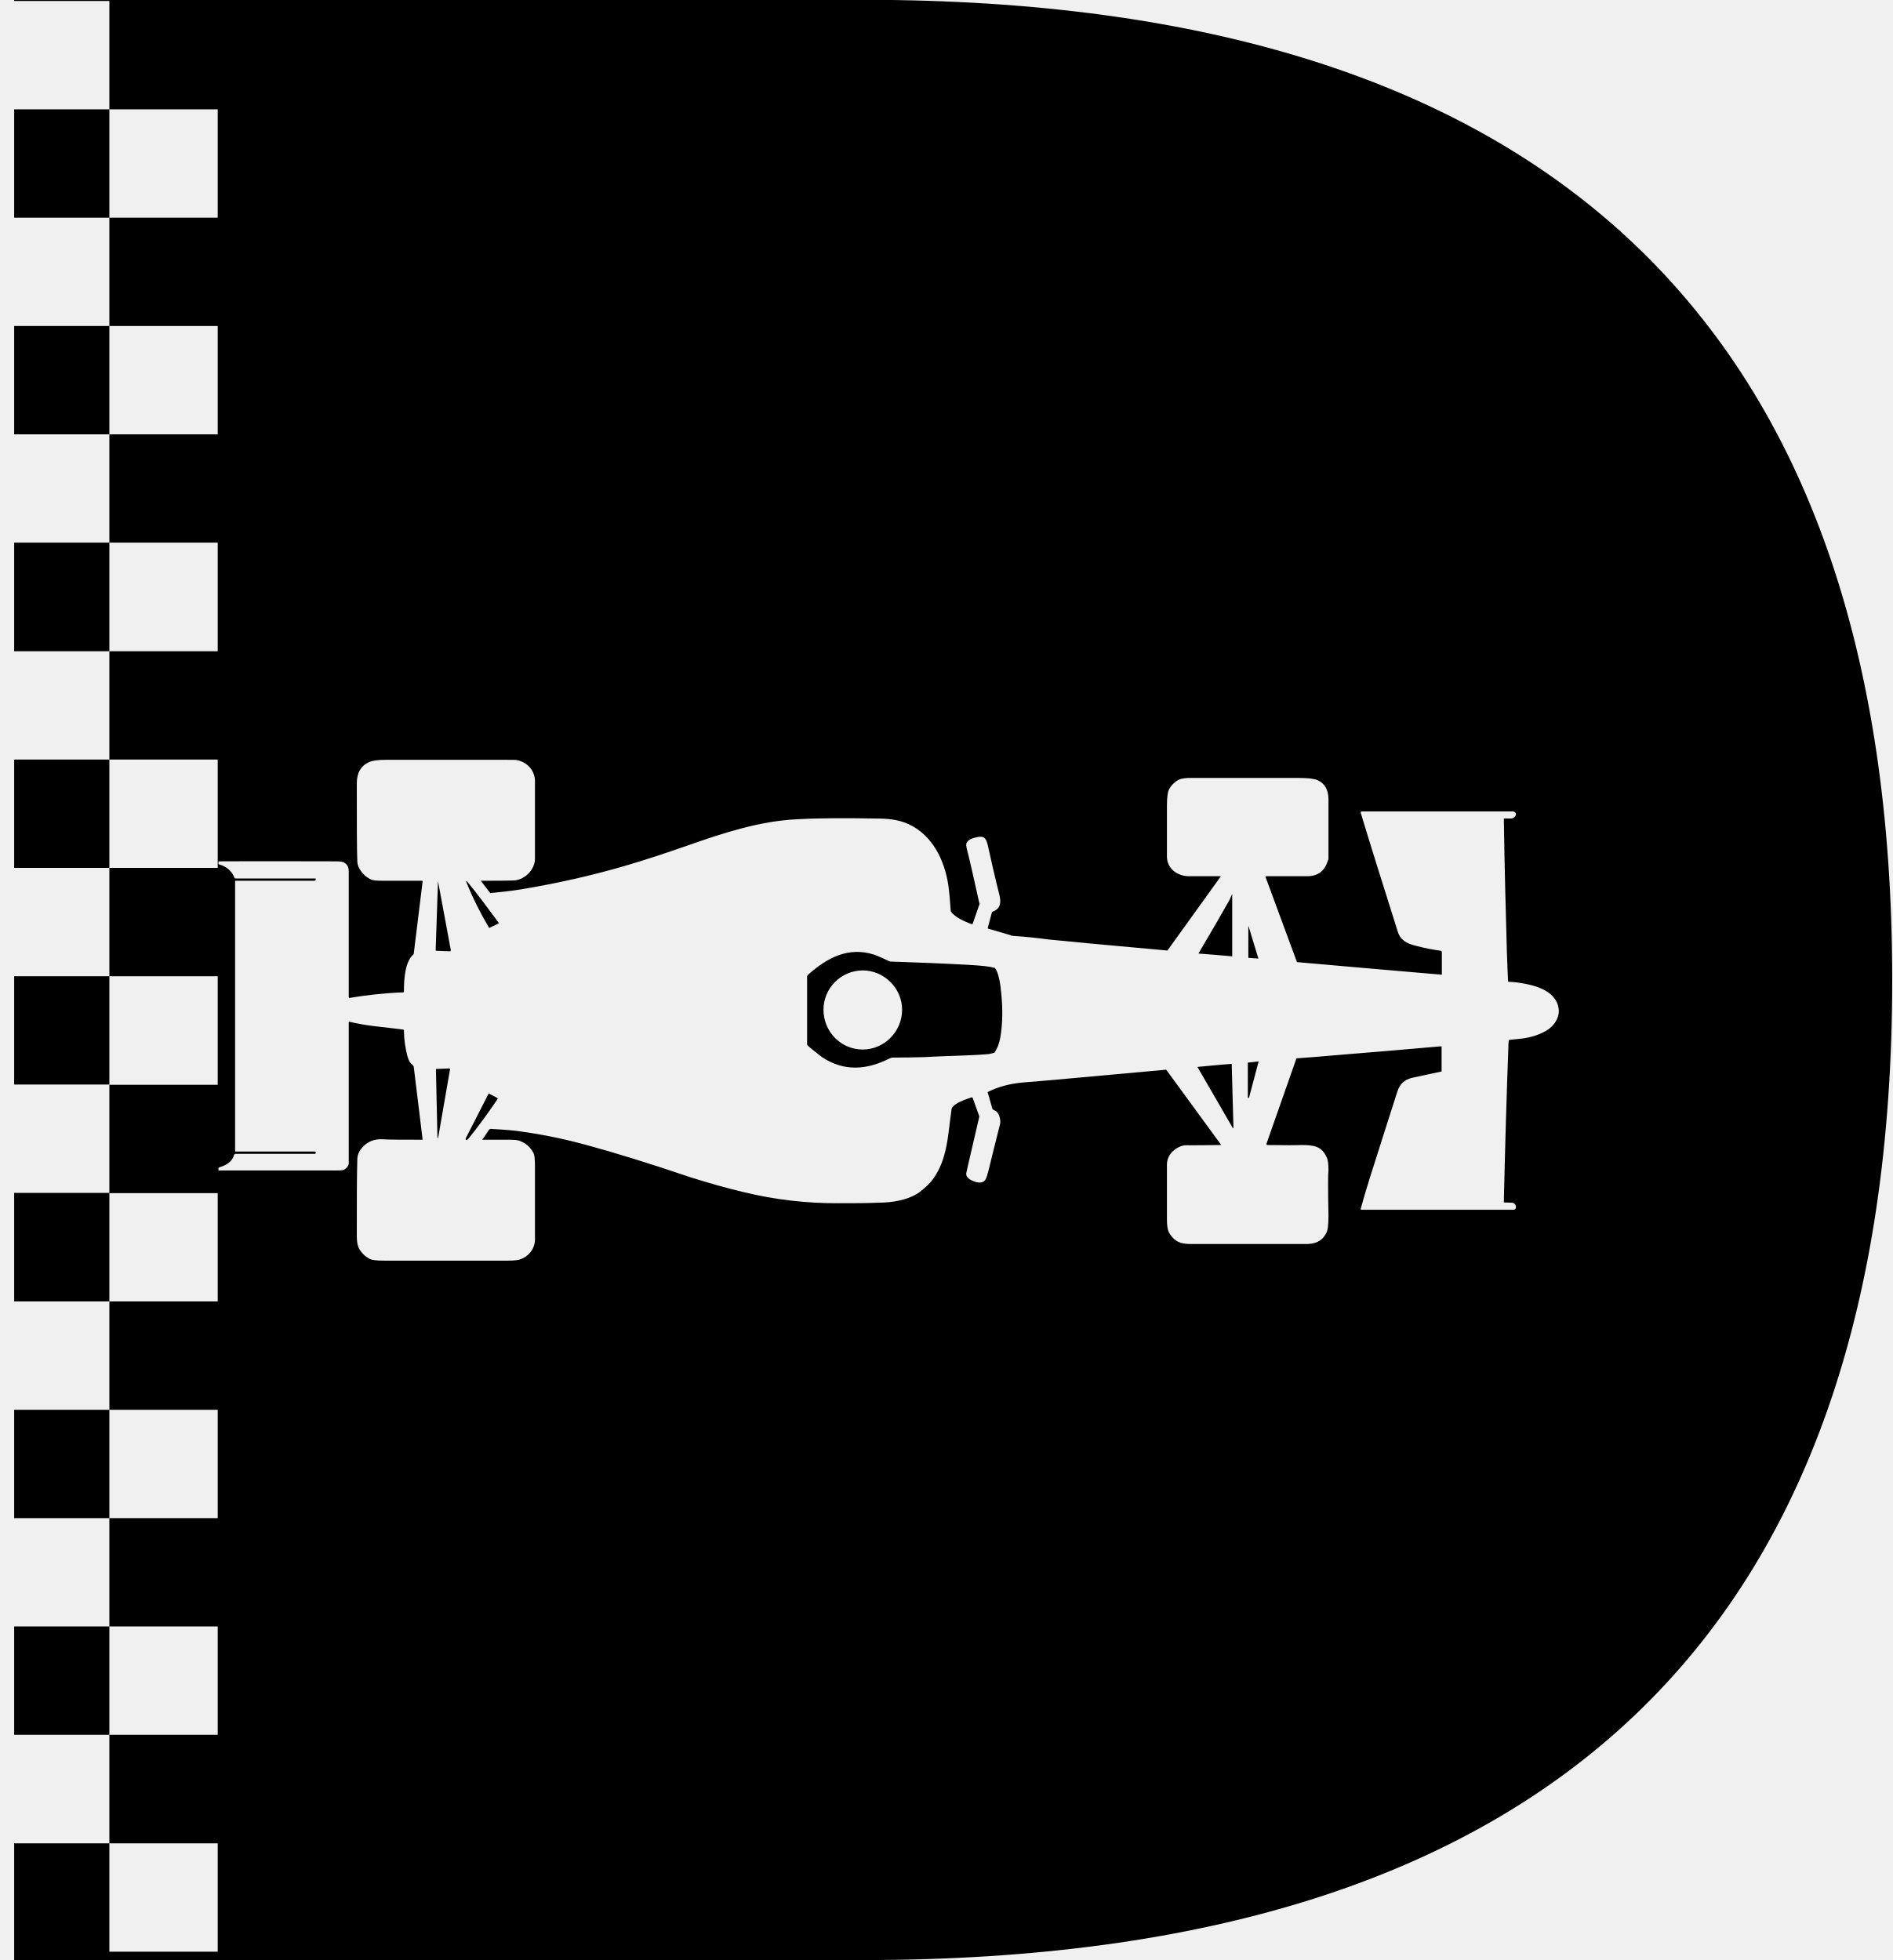
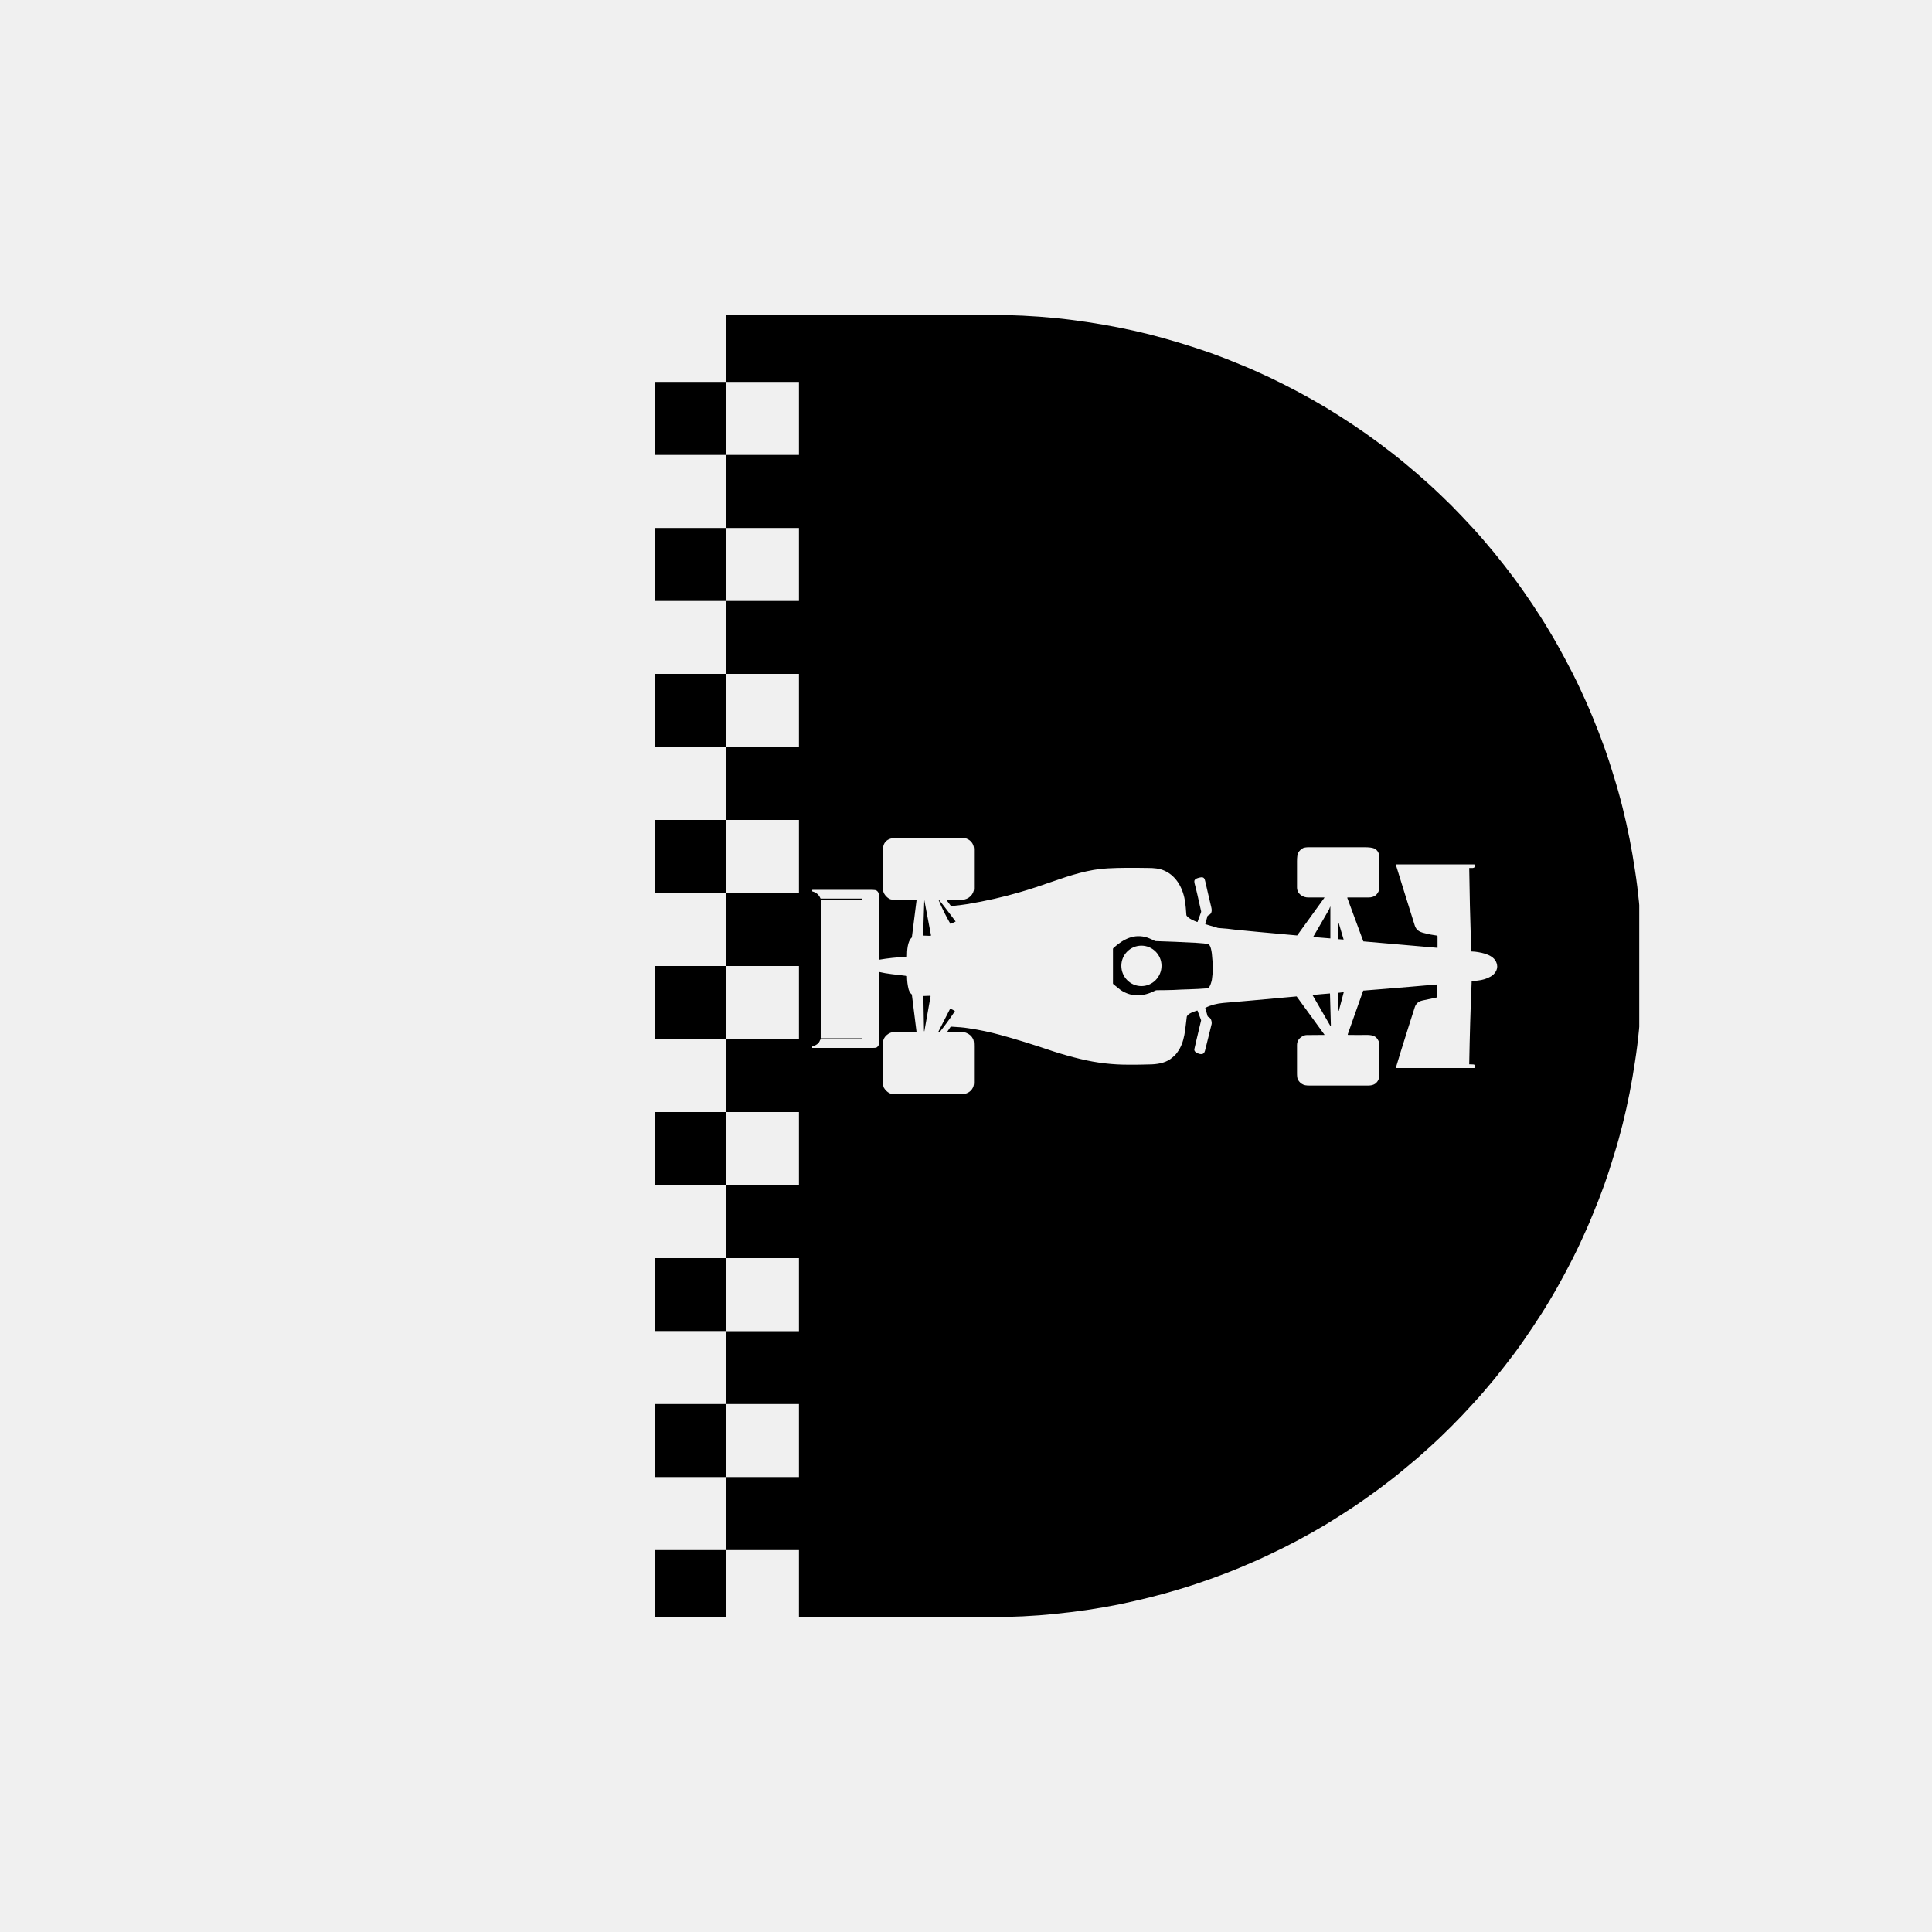
- <svg xmlns="http://www.w3.org/2000/svg" viewBox="478 349 751 778" width="751" height="778">
+ <svg xmlns="http://www.w3.org/2000/svg" viewBox="0 0 1500 1500">
  <defs>
-     <clipPath id="bb8160bede">
-       <rect x="0" width="882" y="0" height="1233" />
+     <clipPath id="bda83385c0">
+       <path d="M 508.4 244 L 1272.7 244 L 1272.7 1256 L 508.4 1256 Z M 508.4 244" />
    </clipPath>
-     <clipPath id="eb8925320b">
-       <path d="M 726.9 530.1 L 995.4 530.1 L 995.4 980.1 L 726.9 980.1 Z M 726.9 530.1" />
+     <clipPath id="ecc3c7d767">
+       <path d="M 630.6 650.4 L 1163 650.4 L 1163 849.9 L 630.6 849.9 Z M 630.6 650.4" />
    </clipPath>
-     <clipPath id="c1cb128b96">
-       <path d="M 0.9 0.1 L 269.4 0.1 L 269.4 450.1 L 0.9 450.1 Z M 0.9 0.1" />
+     <clipPath id="796b9c5286">
+       <path d="M 507.1 239 L 620.3 239 L 620.3 1261 L 507.1 1261 Z M 507.1 239" />
    </clipPath>
-     <clipPath id="554c2bb5c2">
-       <rect x="0" width="270" y="0" height="451" />
-     </clipPath>
-     <clipPath id="51ea2a9565">
-       <path d="M 478.2 349 L 564.4 349 L 564.4 1124 L 478.2 1124 Z M 478.2 349" />
-     </clipPath>
-     <clipPath id="b3fcef3e1a">
-       <path d="M 564.7 650.4 L 1097 650.4 L 1097 849.9 L 564.7 849.9 Z M 564.7 650.4" />
-     </clipPath>
-     <mask id="duel-cut" maskUnits="userSpaceOnUse" x="478" y="349" width="751" height="778">
-       <g transform="matrix(1, 0, 0, 1, 399, 133)">
-         <g clip-path="url(#bb8160bede)">
-           <g fill="#fff">
-             <g transform="translate(0.922059, 994.0243)">
-               <g>
-                 <path d="M 420.7 -778.1 C 692.9 -778.1 829 -648.4 829 -389.1 C 829 -129.7 692.9 0 420.7 0 L 83.7 0 L 83.7 -778.1 Z M 333.6 -186.6 L 416.2 -186.6 C 521 -186.6 573.4 -242.8 573.4 -355.1 L 573.4 -423 C 573.4 -535.3 521 -591.5 416.2 -591.5 L 333.6 -591.5 Z M 333.6 -186.6" />
-               </g>
-             </g>
-           </g>
-         </g>
+     <mask id="duel-cut" maskUnits="userSpaceOnUse" x="0" y="0" width="1500" height="1500">
+       <g clip-path="url(#bda83385c0)">
+         <path fill="#fff" d="M 769.5 244.5 L 508 244.5 L 508 1255.5 L 769.5 1255.5 C 777.8 1255.5 786.1 1255.3 794.3 1254.9 C 802.6 1254.5 810.9 1253.9 819.1 1253 C 827.3 1252.2 835.5 1251.2 843.7 1250 C 851.9 1248.8 860 1247.4 868.1 1245.8 C 876.2 1244.1 884.3 1242.3 892.3 1240.3 C 900.4 1238.3 908.3 1236.1 916.2 1233.7 C 924.2 1231.3 932 1228.7 939.8 1225.9 C 947.6 1223.1 955.3 1220.2 962.9 1217 C 970.6 1213.8 978.1 1210.5 985.6 1206.9 C 993.1 1203.4 1000.5 1199.7 1007.8 1195.8 C 1015.1 1191.9 1022.3 1187.8 1029.4 1183.6 C 1036.4 1179.3 1043.4 1174.9 1050.3 1170.3 C 1057.2 1165.7 1063.9 1160.9 1070.6 1156 C 1077.2 1151.1 1083.8 1146 1090.1 1140.7 C 1096.5 1135.5 1102.8 1130.1 1108.9 1124.5 C 1115.1 1119 1121 1113.3 1126.9 1107.4 C 1132.7 1101.6 1138.4 1095.6 1144 1089.4 C 1149.6 1083.3 1154.9 1077.1 1160.2 1070.7 C 1165.4 1064.3 1170.5 1057.7 1175.5 1051.1 C 1180.4 1044.5 1185.1 1037.7 1189.7 1030.8 C 1194.3 1023.9 1198.8 1017 1203 1009.9 C 1207.3 1002.8 1211.3 995.6 1215.2 988.3 C 1219.1 981 1222.9 973.6 1226.4 966.1 C 1229.9 958.6 1233.3 951.1 1236.4 943.4 C 1239.6 935.8 1242.6 928.1 1245.4 920.3 C 1248.2 912.5 1250.7 904.6 1253.1 896.7 C 1255.6 888.8 1257.8 880.8 1259.8 872.8 C 1261.8 864.8 1263.6 856.7 1265.2 848.6 C 1266.8 840.5 1268.2 832.3 1269.4 824.2 C 1270.7 816 1271.7 807.8 1272.5 799.5 C 1273.3 791.3 1273.9 783.1 1274.3 774.8 C 1274.7 766.5 1274.9 758.3 1274.9 750 C 1274.9 741.7 1274.7 733.4 1274.3 725.2 C 1273.9 716.9 1273.3 708.7 1272.5 700.4 C 1271.7 692.2 1270.7 684 1269.4 675.8 C 1268.2 667.6 1266.8 659.5 1265.2 651.4 C 1263.6 643.3 1261.8 635.2 1259.8 627.2 C 1257.8 619.1 1255.6 611.2 1253.1 603.2 C 1250.7 595.3 1248.2 587.5 1245.4 579.7 C 1242.6 571.9 1239.6 564.2 1236.4 556.5 C 1233.3 548.9 1229.9 541.3 1226.4 533.9 C 1222.9 526.4 1219.1 519 1215.2 511.7 C 1211.3 504.4 1207.3 497.2 1203 490.1 C 1198.8 483 1194.3 476 1189.7 469.1 C 1185.1 462.3 1180.4 455.5 1175.5 448.9 C 1170.5 442.2 1165.4 435.7 1160.2 429.3 C 1154.9 422.9 1149.6 416.6 1144 410.5 C 1138.4 404.4 1132.7 398.4 1126.9 392.5 C 1121 386.7 1115.1 381 1108.9 375.4 C 1102.8 369.9 1096.5 364.5 1090.1 359.2 C 1083.8 354 1077.2 348.9 1070.6 344 C 1063.9 339 1057.2 334.3 1050.3 329.7 C 1043.4 325.1 1036.4 320.7 1029.4 316.4 C 1022.3 312.2 1015.1 308.1 1007.8 304.2 C 1000.5 300.3 993.1 296.6 985.6 293 C 978.1 289.5 970.6 286.1 962.9 283 C 955.3 279.8 947.6 276.8 939.8 274 C 932 271.3 924.2 268.7 916.2 266.3 C 908.3 263.9 900.4 261.7 892.3 259.6 C 884.3 257.6 876.2 255.8 868.1 254.2 C 860 252.6 851.9 251.2 843.7 250 C 835.5 248.8 827.3 247.7 819.1 246.9 C 810.9 246.1 802.6 245.5 794.3 245.1 C 786.1 244.7 777.8 244.5 769.5 244.5 Z M 769.5 244.5" fill-rule="nonzero" />
      </g>
-       <g clip-path="url(#eb8925320b)">
-         <g transform="matrix(1, 0, 0, 1, 726, 530)">
-           <g clip-path="url(#554c2bb5c2)">
-             <g clip-path="url(#c1cb128b96)">
-               <path fill="#fff" d="M 0.9 0.1 L 269.4 0.1 L 269.4 450.2 L 0.9 450.2 Z M 0.9 0.1" fill-rule="nonzero" />
-             </g>
-           </g>
-         </g>
+       <g clip-path="url(#ecc3c7d767)">
+         <path fill="#000" d="M 734.7 698.6 L 738.2 703.3 C 738.4 703.5 738.5 703.5 738.5 703.5 C 743.2 703 747.2 702.6 750.7 702 C 765.2 699.6 778.9 696.5 791.8 692.7 C 799.8 690.4 808.2 687.6 817 684.5 C 831 679.6 845.4 674.9 860 674.2 C 869.1 673.7 879.4 673.7 891.1 673.9 C 895.9 673.9 900.1 674.2 904.3 676.1 C 913.9 680.5 918.8 690.5 920.2 700.7 C 920.5 702.9 920.8 706.1 921.1 710.5 C 921.1 710.7 921.3 710.8 921.4 711.1 C 923.2 713.3 926.7 714.8 929.4 715.8 C 929.4 715.8 929.5 715.8 929.5 715.8 C 929.7 715.8 929.8 715.8 929.8 715.7 L 932.5 708.2 C 932.6 707.9 932.6 707.6 932.5 707.3 C 930.4 697.9 928.8 690.6 927.4 685.6 C 927.3 684.8 927.2 684 927.4 683.6 C 928 682.1 930.4 681.5 932.2 681.2 C 934.7 680.8 935.3 682.1 935.8 684.5 C 937.2 690.4 938.6 697 940.4 704.2 C 941.1 707.1 941 709.6 937.9 710.8 C 937.6 711 937.5 711.1 937.5 711.3 L 935.8 717.3 C 935.8 717.4 935.8 717.6 936 717.6 L 944.8 720.2 C 945.1 720.4 945.4 720.4 945.9 720.5 C 950.7 720.8 955.4 721.3 959.8 721.9 C 966.6 722.6 982.4 724.1 1007.1 726.3 L 1028.2 697.1 C 1028.3 697.1 1028.3 697 1028.3 697 C 1028.3 697 1028.2 696.8 1028.2 696.8 C 1021 696.8 1017 696.8 1016.1 696.8 C 1011.4 697 1007 693.9 1007 689 C 1007 681.8 1007 675 1007 668.7 C 1007 665.5 1007.3 663.3 1007.9 662.2 C 1008.7 660.6 1010.1 659.3 1011.8 658.4 C 1012.9 658 1014.6 657.7 1017.4 657.8 C 1025.1 657.8 1039.1 657.8 1059.4 657.8 C 1062.9 657.8 1065.4 658.1 1066.8 658.7 C 1069.6 659.9 1071 662.5 1071 666.3 C 1071 679.3 1071 687.1 1071 689.6 C 1071 689.9 1071 690.2 1070.9 690.5 C 1069.6 694.8 1066.9 696.8 1062.5 696.8 C 1058.2 696.8 1052.8 696.8 1046.4 696.8 C 1046.1 696.8 1046 697 1046 697.1 C 1046 697.3 1046.1 697.3 1046.1 697.3 L 1058.5 730.9 C 1076.8 732.5 1096.1 734.2 1116.1 735.9 L 1116.1 726.9 C 1116.1 726.7 1115.9 726.6 1115.7 726.4 C 1112.7 726 1109.3 725.4 1105.6 724.4 C 1101.8 723.5 1099.5 722 1098.4 718.5 C 1091.9 697.9 1087.1 682.3 1083.8 671.6 C 1083.8 671.5 1083.8 671.5 1083.8 671.5 C 1083.8 671.2 1084 671.1 1084.3 671.1 C 1101.5 671.1 1121.5 671.1 1144.4 671.1 C 1145 671.2 1145.4 671.6 1145.4 672.2 C 1145.4 672.2 1145.4 672.4 1145.4 672.4 C 1145.1 673.3 1144.5 673.7 1143.6 673.9 L 1140.8 673.9 C 1140.7 673.9 1140.7 673.9 1140.7 674 C 1141 694.8 1141.4 712.3 1141.9 726.7 C 1142 731.7 1142.2 735.7 1142.3 738.7 C 1143.2 738.7 1144.2 738.8 1145.3 738.9 C 1151.4 739.7 1161 741.5 1162.3 749.1 C 1163.1 752.8 1160.4 756.5 1157.3 758.2 C 1154.4 759.9 1151 760.9 1147.3 761.3 C 1145.7 761.5 1144.1 761.6 1142.6 761.8 C 1142.5 763 1142.5 764 1142.5 764.6 C 1141.7 783.3 1141.1 803.7 1140.7 826 C 1140.7 826.1 1140.7 826.3 1140.8 826.3 L 1143.8 826.4 C 1144.7 826.4 1145.3 827 1145.4 827.8 L 1145.4 827.9 C 1145.4 828 1145.4 828 1145.4 828 C 1145.5 828.6 1145.1 829.2 1144.5 829.2 C 1144.4 829.2 1144.4 829.2 1144.4 829.2 L 1084.3 829.2 C 1084.3 829.2 1084.1 829.2 1084.1 829.2 C 1084 829.2 1083.8 829.1 1083.8 828.9 C 1083.8 828.8 1083.8 828.8 1083.8 828.8 C 1084.9 825.1 1086.1 821.1 1087.4 816.9 C 1092.2 801.4 1095.9 789.9 1098.4 782.1 C 1099.3 779.3 1101.2 777.5 1104.3 776.8 C 1108.3 775.9 1112 775.2 1115.5 774.4 C 1115.8 774.4 1115.9 774.3 1115.9 774.1 L 1115.9 764.3 C 1102.7 765.5 1089 766.6 1074.6 767.8 C 1069.1 768.3 1063.8 768.7 1058.4 769.1 L 1046.4 803 C 1046.4 803 1046.4 803 1046.4 803.2 C 1046.4 803.3 1046.6 803.5 1046.7 803.5 C 1053.9 803.6 1058.4 803.6 1060.3 803.5 C 1065.3 803.5 1068.4 804 1070.3 808.2 C 1070.9 809.2 1071 811 1071 813.5 C 1070.9 814.9 1070.9 821.1 1071 831.7 C 1071 835.3 1070.7 837.5 1070.1 838.5 C 1068.4 841.9 1065.6 842.9 1061.5 842.8 C 1060.7 842.8 1045.9 842.8 1016.7 842.8 C 1014.2 842.8 1012.6 842.5 1011.7 842 C 1010.1 841.3 1008.7 840 1007.7 838.2 C 1007.1 837 1007 835.3 1007 832.9 C 1007 832.5 1007 825.2 1007 811.3 C 1007 808 1009 805.5 1012 804.2 C 1012.9 803.7 1014.3 803.5 1016.2 803.6 C 1017.6 803.6 1021.6 803.6 1028.2 803.5 C 1028.3 803.5 1028.3 803.5 1028.3 803.3 L 1006.7 773.6 C 977.8 776.2 958.8 778 949.5 778.7 C 944.5 779.2 940.1 780.3 936 782.4 C 935.8 782.4 935.7 782.5 935.8 782.7 L 937.6 789 C 937.6 789.2 937.8 789.2 937.8 789.2 C 937.9 789.5 938.2 789.6 938.6 789.8 C 940.4 790.5 941 793.7 940.7 795.1 C 938.9 802.1 937.5 808.3 936.1 813.6 C 935.3 816.9 935 819.1 931.1 818.2 C 929.5 817.7 926.9 816.6 927.3 814.5 C 927.7 812.4 929.5 805.1 932.5 792.4 C 932.5 792.3 932.5 792.1 932.5 792 L 929.8 784.8 C 929.8 784.6 929.5 784.6 929.4 784.6 C 926.7 785.5 922.7 786.8 921.6 788.9 C 921.6 789 921.4 789.2 921.4 789.5 C 920.1 798.7 920.1 809 914 817.1 C 912.9 818.8 911 820.5 908.6 822.3 C 904.2 825.4 898 826.4 892.1 826.4 C 887.5 826.6 882.4 826.6 876.8 826.6 C 864 826.7 851.3 825.2 838.9 822.2 C 831.7 820.5 824.8 818.5 817.9 816.3 C 801.4 810.7 787.7 806.5 776.6 803.5 C 769 801.4 760.7 799.6 751.8 798.3 C 747.5 797.6 743.5 797.4 738.7 797.1 C 738.4 797.1 738.1 797.3 737.9 797.4 L 735.4 801.1 C 735.3 801.1 735.3 801.1 735.3 801.2 C 735.3 801.4 735.4 801.4 735.6 801.4 C 739.4 801.4 742.8 801.4 745.6 801.4 C 747.9 801.4 749.6 801.5 750.4 802 C 752.6 802.9 754.3 804.3 755.4 806.5 C 756 807.4 756.2 809.5 756.2 812.4 C 756.2 822.7 756.2 832.2 756.2 840.4 C 756.3 844.4 753.8 847.8 750 849 C 749.1 849.2 747.6 849.4 745.4 849.4 C 714.1 849.4 697.7 849.4 696.4 849.4 C 693.6 849.4 691.5 849.2 690.5 848.7 C 688.6 847.6 687.3 846.3 686.2 844.4 C 685.8 843.5 685.5 841.9 685.5 839.5 C 685.5 825.8 685.5 815.7 685.6 809.2 C 685.6 807.3 686.5 805.5 688.1 803.9 C 690.1 802.1 692.3 801.2 695.1 801.2 C 698.5 801.4 703.9 801.4 711.4 801.4 C 711.4 801.4 711.6 801.4 711.6 801.2 L 708 772.5 C 708 772.4 708 772.2 707.9 772.1 C 707.7 771.9 707.4 771.5 707 771.2 C 706.4 770.6 706 769.6 705.5 768.3 C 704.6 764.9 704.2 761.3 704.2 757.9 C 704.2 757.8 704 757.7 703.9 757.7 C 702.9 757.5 698.9 757.1 692.3 756.3 C 688.9 755.9 685.6 755.3 682.5 754.6 C 682.4 754.6 682.4 754.6 682.4 754.6 C 682.4 754.6 682.3 754.7 682.3 754.7 C 682.3 754.7 682.3 754.7 682.3 754.9 L 682.3 811 C 682.3 811 682.3 811 682.3 811.1 C 682 812 681.4 812.7 680.5 813.3 C 680 813.5 679.2 813.6 677.7 813.6 C 655.7 813.6 640 813.6 630.6 813.6 C 630.4 813.6 630.3 813.6 630.3 813.5 C 630.3 813.2 630.3 812.9 630.4 812.7 C 630.6 812.6 630.7 812.4 631 812.3 C 633.5 811.6 636 810.1 636.7 807.4 C 636.9 807.1 637.2 807 637.5 807 L 668.9 807 C 669 807 669.1 806.8 669.1 806.7 L 669.1 806.4 C 669.1 806.2 669 806.1 668.9 806.1 L 637.5 806.1 C 637.3 806.1 637.2 806 637.2 806 L 637.2 698.7 C 637.2 698.6 637.3 698.6 637.5 698.6 L 668.6 698.6 C 668.9 698.6 669.1 698.3 669.1 698.2 L 669.1 697.9 C 669.1 697.7 669.1 697.7 669 697.7 L 637.3 697.7 C 637.2 697.7 636.9 697.6 636.9 697.3 C 635.7 694.6 633.7 692.9 630.7 692.1 C 630.4 692.1 630.3 691.8 630.3 691.5 C 630.3 691.2 630.4 690.9 630.9 690.9 C 649.7 690.8 665.2 690.9 677.4 690.9 C 678.9 690.9 679.9 691.1 680.5 691.4 C 681.8 692.3 682.3 693.3 682.3 695.1 C 682.3 717 682.3 733.5 682.3 744.8 C 682.3 745 682.4 745.1 682.5 745.1 C 682.5 745.1 682.5 745.1 682.7 745.1 C 689.2 744 696.2 743.2 703.9 742.9 C 704 742.9 704.2 742.8 704.2 742.6 C 704.2 738.1 704.5 730.9 707.9 727.9 C 708 727.8 708 727.6 708 727.5 L 711.6 699 C 711.6 699 711.6 698.9 711.6 698.9 C 711.6 698.7 711.4 698.6 711.3 698.6 C 706.3 698.6 701.1 698.6 695.7 698.6 C 693.3 698.6 691.7 698.5 690.6 697.9 C 688.3 696.7 685.6 693.7 685.6 690.8 C 685.5 685.9 685.5 675.5 685.5 659.9 C 685.5 655.7 687.1 652.9 690.4 651.5 C 691.7 650.9 693.9 650.6 697 650.6 C 706.6 650.6 722 650.6 743.8 650.6 C 746.9 650.6 748.5 650.6 749 650.7 C 752.9 651.5 756 654.6 756.2 659 C 756.2 662.1 756.2 672.2 756.2 689.8 C 756.2 694.3 751.9 698.5 747.3 698.5 C 744.8 698.6 740.7 698.6 734.7 698.6 Z M 1019.5 727.5 C 1023.8 727.8 1028.2 728.2 1032.9 728.6 L 1032.9 704.2 C 1032.9 704.2 1032.9 704 1032.9 704 C 1032.9 704 1032.9 704 1032.7 704 C 1032.4 704.6 1032.2 705.5 1031.9 706.1 C 1028.3 712.3 1024.2 719.4 1019.5 727.5 Z M 1039.2 729.2 L 1043.2 729.5 L 1039.4 716.7 C 1039.2 716.7 1039.2 716.7 1039.2 716.7 Z M 870.6 749.8 C 870.6 758.5 877.5 765.6 886.2 765.6 C 894.8 765.6 901.8 758.5 901.8 749.8 C 901.8 741.3 894.8 734.2 886.2 734.2 C 877.5 734.2 870.6 741.3 870.6 749.8 Z M 938.5 766.9 C 939.7 765.2 940.4 763 940.9 760.7 C 941.7 755.3 941.9 749.4 941.1 742.9 C 940.9 739.2 940.3 736.7 939.7 735 C 939.5 734.7 939.4 734.4 939.2 734.1 L 938.6 733.2 C 938.5 733.1 938.2 733.1 938.1 733.1 C 936.6 732.6 933.3 732.3 928.5 732 C 917.4 731.4 907.3 731 897.8 730.7 C 897.4 730.7 897.1 730.7 896.8 730.6 C 894.9 729.7 892.7 728.6 890.6 727.9 C 880.5 724.7 872.1 729.2 864.6 735.9 C 864.3 736.2 864.1 736.4 864.1 736.7 L 864.1 763.5 C 864.1 763.7 864.3 764 864.4 764.1 C 866.2 765.6 868.1 767.1 870 768.6 C 878.7 774.4 887.7 773.7 896.5 769.3 C 897.1 769 897.6 768.8 898.1 768.8 C 902.7 768.8 907 768.7 910.8 768.6 C 918.8 768.1 928.2 768.1 936.3 767.4 C 937 767.2 937.8 767.1 938.5 766.9 Z M 1043.3 770.3 C 1042 770.5 1040.5 770.6 1039.1 770.8 L 1039.1 784.6 C 1039.1 784.8 1039.2 784.8 1039.2 784.8 C 1039.4 784.8 1039.4 784.8 1039.5 784.6 Z M 1032.6 771.3 C 1028.2 771.6 1023.6 772.1 1019 772.5 L 1033 796.7 C 1033 796.7 1033 796.8 1033.2 796.8 C 1033.2 796.8 1033.3 796.7 1033.3 796.7 Z M 729.1 801.5 C 729.4 801.4 729.5 801.2 729.7 801.1 C 733.2 796.7 737.2 791.4 741.3 785.2 C 741.3 785.2 741.3 785 741.3 785 C 741.3 785 741.3 784.9 741.2 784.8 L 737.9 783.1 C 737.8 783.1 737.6 783.1 737.6 783.3 L 728.6 800.9 C 728.6 801.1 728.6 801.1 728.6 801.1 C 728.6 801.4 728.8 801.5 728.9 801.5 C 729.1 801.5 729.1 801.5 729.1 801.5 Z M 717.7 800.5 L 722.5 773.4 C 722.5 773.3 722.3 773.1 722.2 773.1 L 717 773.3 C 716.9 773.3 716.9 773.4 716.9 773.4 L 717.4 800.5 C 717.4 800.5 717.6 800.7 717.6 800.7 C 717.7 800.7 717.7 800.5 717.7 800.5 Z M 717.6 699.2 L 716.7 726.1 C 716.7 726.3 716.9 726.4 717 726.4 L 722.3 726.6 C 722.6 726.6 722.8 726.4 722.8 726.3 C 722.8 726.3 722.8 726.3 722.8 726.1 L 717.7 699.2 C 717.7 699 717.7 699 717.7 699 C 717.6 699 717.6 699 717.6 699.2 Z M 729.2 698.9 C 729.2 698.9 729.1 698.9 729.1 698.9 C 728.9 698.9 728.8 698.9 728.8 699 C 728.8 699.2 728.9 699.2 728.9 699.2 C 731.6 705.7 734.7 711.7 737.9 717.3 C 737.9 717.3 737.9 717.4 738.1 717.4 C 738.1 717.4 738.1 717.4 738.1 717.3 L 741.9 715.5 C 741.9 715.5 741.9 715.4 741.9 715.4 C 736.7 708.5 732.6 703 729.5 699.3 C 729.4 699 729.2 698.9 729.2 698.9 Z M 729.2 698.9" fill-rule="evenodd" />
      </g>
-       <g clip-path="url(#51ea2a9565)">
-         <path fill="#000" d="M 564.4 435.4 L 521.4 435.4 L 521.4 392.4 L 564.4 392.4 Z M 564.4 478.4 L 521.4 478.4 L 521.4 521.4 L 564.4 521.4 Z M 564.4 564.4 L 521.4 564.4 L 521.4 607.5 L 564.4 607.5 Z M 564.4 650.5 L 521.4 650.5 L 521.4 693.5 L 564.4 693.5 Z M 564.4 736.5 L 521.4 736.5 L 521.4 779.6 L 564.4 779.6 Z M 564.4 822.6 L 521.4 822.6 L 521.4 865.6 L 564.4 865.6 Z M 564.4 908.6 L 521.4 908.6 L 521.4 951.6 L 564.4 951.6 Z M 564.4 994.6 L 521.4 994.6 L 521.4 1037.6 L 564.4 1037.6 Z M 564.4 1080.7 L 521.4 1080.7 L 521.4 1123.7 L 564.4 1123.7 Z M 478.4 349.4 L 478.4 392.4 L 521.4 392.4 L 521.4 349.4 Z M 478.4 435.4 L 478.4 478.4 L 521.4 478.4 L 521.4 435.4 Z M 478.4 521.4 L 478.4 564.4 L 521.4 564.4 L 521.4 521.4 Z M 478.4 607.5 L 478.4 650.5 L 521.4 650.5 L 521.4 607.5 Z M 478.4 693.5 L 478.4 736.5 L 521.4 736.5 L 521.4 693.5 Z M 478.4 779.5 L 478.4 822.5 L 521.4 822.5 L 521.4 779.5 Z M 478.4 865.6 L 478.4 908.6 L 521.4 908.6 L 521.4 865.6 Z M 478.4 951.6 L 478.4 994.6 L 521.4 994.6 L 521.4 951.6 Z M 478.4 1037.6 L 478.4 1080.7 L 521.4 1080.7 L 521.4 1037.6 Z M 478.4 1037.6" fill-rule="nonzero" />
-       </g>
-       <g clip-path="url(#b3fcef3e1a)">
-         <path fill="#000" d="M 668.8 698.6 L 672.4 703.3 C 672.5 703.5 672.7 703.5 672.7 703.5 C 677.4 703 681.4 702.6 684.9 702 C 699.3 699.6 713 696.5 726 692.7 C 733.9 690.4 742.3 687.6 751.2 684.5 C 765.1 679.6 779.6 674.9 794.2 674.2 C 803.3 673.7 813.6 673.7 825.2 673.9 C 830.1 673.9 834.2 674.2 838.5 676.1 C 848.1 680.5 852.9 690.5 854.4 700.7 C 854.7 702.9 855 706.1 855.3 710.5 C 855.3 710.7 855.4 710.8 855.6 711.1 C 857.3 713.3 860.9 714.8 863.5 715.8 C 863.5 715.8 863.7 715.8 863.7 715.8 C 863.8 715.8 864 715.8 864 715.7 L 866.6 708.2 C 866.8 707.9 866.8 707.6 866.6 707.3 C 864.5 697.9 862.9 690.6 861.6 685.6 C 861.5 684.8 861.3 684 861.6 683.6 C 862.2 682.1 864.5 681.5 866.3 681.2 C 868.8 680.8 869.4 682.1 870 684.5 C 871.3 690.4 872.8 697 874.6 704.2 C 875.3 707.1 875.2 709.6 872.1 710.8 C 871.8 711 871.6 711.1 871.6 711.3 L 870 717.3 C 870 717.4 870 717.6 870.1 717.6 L 879 720.2 C 879.3 720.4 879.6 720.4 880 720.5 C 884.9 720.8 889.6 721.3 894 721.9 C 900.8 722.6 916.5 724.1 941.3 726.3 L 962.3 697.1 C 962.5 697.1 962.5 697 962.5 697 C 962.5 697 962.3 696.8 962.3 696.8 C 955.1 696.8 951.1 696.8 950.3 696.8 C 945.5 697 941.1 693.9 941.1 689 C 941.1 681.8 941.1 675 941.1 668.7 C 941.1 665.5 941.4 663.3 942 662.2 C 942.9 660.6 944.2 659.3 946 658.4 C 947 658 948.8 657.7 951.6 657.8 C 959.2 657.8 973.2 657.8 993.6 657.8 C 997.1 657.8 999.6 658.1 1000.9 658.7 C 1003.7 659.9 1005.2 662.5 1005.2 666.3 C 1005.2 679.3 1005.2 687.1 1005.2 689.6 C 1005.2 689.9 1005.2 690.2 1005 690.5 C 1003.7 694.8 1001.1 696.8 996.6 696.8 C 992.4 696.8 986.9 696.8 980.6 696.8 C 980.3 696.8 980.2 697 980.2 697.1 C 980.2 697.3 980.3 697.3 980.3 697.3 L 992.7 730.9 C 1010.9 732.5 1030.2 734.2 1050.2 735.9 L 1050.2 726.9 C 1050.2 726.7 1050.1 726.6 1049.8 726.4 C 1046.9 726 1043.5 725.4 1039.8 724.4 C 1036 723.5 1033.6 722 1032.6 718.5 C 1026.1 697.9 1021.2 682.3 1018 671.6 C 1018 671.5 1018 671.5 1018 671.5 C 1018 671.2 1018.1 671.1 1018.4 671.1 C 1035.7 671.1 1055.7 671.1 1078.5 671.1 C 1079.1 671.2 1079.6 671.6 1079.6 672.2 C 1079.6 672.2 1079.6 672.4 1079.6 672.4 C 1079.3 673.3 1078.7 673.7 1077.8 673.9 L 1075 673.9 C 1074.8 673.9 1074.8 673.9 1074.8 674 C 1075.1 694.8 1075.6 712.3 1076 726.7 C 1076.2 731.7 1076.3 735.7 1076.5 738.7 C 1077.3 738.7 1078.4 738.8 1079.4 738.9 C 1085.6 739.7 1095.2 741.5 1096.5 749.1 C 1097.2 752.8 1094.6 756.5 1091.5 758.2 C 1088.5 759.9 1085.2 760.9 1081.5 761.3 C 1079.8 761.5 1078.2 761.6 1076.8 761.8 C 1076.6 763 1076.6 764 1076.6 764.6 C 1075.9 783.3 1075.3 803.7 1074.8 826 C 1074.8 826.1 1074.8 826.3 1075 826.3 L 1077.9 826.4 C 1078.8 826.4 1079.4 827 1079.6 827.8 L 1079.6 827.9 C 1079.6 828 1079.6 828 1079.6 828 C 1079.7 828.6 1079.3 829.2 1078.7 829.2 C 1078.5 829.2 1078.5 829.2 1078.5 829.2 L 1018.4 829.2 C 1018.4 829.2 1018.3 829.2 1018.3 829.2 C 1018.1 829.2 1018 829.1 1018 828.9 C 1018 828.8 1018 828.8 1018 828.8 C 1019 825.1 1020.2 821.1 1021.5 816.9 C 1026.4 801.4 1030.1 789.9 1032.6 782.1 C 1033.5 779.3 1035.4 777.5 1038.5 776.8 C 1042.4 775.9 1046.1 775.2 1049.7 774.4 C 1050 774.4 1050.1 774.3 1050.1 774.1 L 1050.1 764.3 C 1036.8 765.5 1023.2 766.6 1008.7 767.8 C 1003.3 768.3 998 768.7 992.5 769.1 L 980.6 803 C 980.6 803 980.6 803 980.6 803.2 C 980.6 803.3 980.7 803.5 980.9 803.5 C 988.1 803.6 992.5 803.6 994.4 803.5 C 999.4 803.5 1002.5 804 1004.4 808.2 C 1005 809.2 1005.2 811 1005.2 813.5 C 1005 814.9 1005 821.1 1005.2 831.7 C 1005.2 835.3 1004.9 837.5 1004.3 838.5 C 1002.5 841.9 999.7 842.9 995.6 842.8 C 994.9 842.8 980 842.8 950.8 842.8 C 948.3 842.8 946.7 842.5 945.8 842 C 944.2 841.3 942.9 840 941.9 838.2 C 941.3 837 941.1 835.3 941.1 832.9 C 941.1 832.5 941.1 825.2 941.1 811.3 C 941.1 808 943.2 805.5 946.1 804.2 C 947 803.7 948.5 803.5 950.4 803.6 C 951.7 803.6 955.7 803.6 962.3 803.5 C 962.5 803.5 962.5 803.5 962.5 803.3 L 940.8 773.6 C 912 776.2 893 778 883.7 778.7 C 878.7 779.2 874.3 780.3 870.1 782.4 C 870 782.4 869.8 782.5 870 782.7 L 871.8 789 C 871.8 789.2 871.9 789.2 871.9 789.2 C 872.1 789.5 872.4 789.6 872.8 789.8 C 874.6 790.5 875.2 793.7 874.9 795.1 C 873.1 802.1 871.6 808.3 870.3 813.6 C 869.4 816.9 869.1 819.1 865.3 818.2 C 863.7 817.7 861 816.6 861.5 814.5 C 861.9 812.4 863.7 805.1 866.6 792.4 C 866.6 792.3 866.6 792.1 866.6 792 L 864 784.8 C 864 784.6 863.7 784.6 863.5 784.6 C 860.9 785.5 856.9 786.8 855.7 788.9 C 855.7 789 855.6 789.2 855.6 789.5 C 854.2 798.7 854.2 809 848.2 817.1 C 847 818.8 845.1 820.5 842.8 822.3 C 838.3 825.4 832.1 826.4 826.3 826.4 C 821.7 826.6 816.5 826.6 810.9 826.6 C 798.1 826.7 785.5 825.2 773.1 822.2 C 765.9 820.5 759 818.5 752 816.3 C 735.5 810.7 721.8 806.5 710.8 803.5 C 703.1 801.4 694.9 799.6 685.9 798.3 C 681.6 797.6 677.7 797.4 672.8 797.1 C 672.5 797.1 672.2 797.3 672.1 797.4 L 669.6 801.1 C 669.4 801.1 669.4 801.1 669.4 801.2 C 669.4 801.4 669.6 801.4 669.7 801.4 C 673.5 801.4 676.9 801.4 679.7 801.4 C 682.1 801.4 683.7 801.5 684.6 802 C 686.8 802.9 688.4 804.3 689.6 806.5 C 690.2 807.4 690.3 809.5 690.3 812.4 C 690.3 822.7 690.3 832.2 690.3 840.4 C 690.5 844.4 688 847.8 684.1 849 C 683.3 849.2 681.8 849.4 679.6 849.4 C 648.2 849.4 631.9 849.4 630.5 849.4 C 627.7 849.4 625.7 849.2 624.7 848.7 C 622.7 847.6 621.4 846.3 620.4 844.4 C 619.9 843.5 619.6 841.9 619.6 839.5 C 619.6 825.8 619.6 815.7 619.8 809.2 C 619.8 807.3 620.7 805.5 622.3 803.9 C 624.2 802.1 626.4 801.2 629.2 801.2 C 632.6 801.4 638.1 801.4 645.6 801.4 C 645.6 801.4 645.7 801.4 645.7 801.2 L 642.2 772.5 C 642.2 772.4 642.2 772.2 642 772.1 C 641.9 771.9 641.6 771.5 641.1 771.2 C 640.6 770.6 640.1 769.6 639.7 768.3 C 638.8 764.9 638.3 761.3 638.3 757.9 C 638.3 757.8 638.2 757.7 638.1 757.7 C 637 757.5 633 757.1 626.4 756.3 C 623 755.9 619.8 755.3 616.7 754.6 C 616.6 754.6 616.6 754.6 616.6 754.6 C 616.6 754.6 616.4 754.7 616.4 754.7 C 616.4 754.7 616.4 754.7 616.4 754.9 L 616.4 811 C 616.4 811 616.4 811 616.4 811.1 C 616.1 812 615.5 812.7 614.6 813.3 C 614.2 813.5 613.3 813.6 611.8 813.6 C 589.9 813.6 574.1 813.6 564.7 813.6 C 564.6 813.6 564.4 813.6 564.4 813.5 C 564.4 813.2 564.4 812.9 564.6 812.7 C 564.7 812.6 564.9 812.4 565.2 812.3 C 567.7 811.6 570.2 810.1 570.9 807.4 C 571 807.1 571.3 807 571.6 807 L 603 807 C 603.2 807 603.3 806.8 603.3 806.7 L 603.3 806.4 C 603.3 806.2 603.2 806.1 603 806.1 L 571.6 806.1 C 571.5 806.1 571.3 806 571.3 806 L 571.3 698.7 C 571.3 698.6 571.5 698.6 571.6 698.6 L 602.7 698.6 C 603 698.6 603.3 698.3 603.3 698.2 L 603.3 697.9 C 603.3 697.7 603.3 697.7 603.2 697.7 L 571.5 697.7 C 571.3 697.7 571 697.6 571 697.3 C 569.9 694.6 567.8 692.9 564.9 692.1 C 564.6 692.1 564.4 691.8 564.4 691.5 C 564.4 691.2 564.6 690.9 565 690.9 C 583.9 690.8 599.3 690.9 611.5 690.9 C 613 690.9 614.1 691.1 614.6 691.4 C 616 692.3 616.4 693.3 616.4 695.1 C 616.4 717 616.4 733.5 616.4 744.8 C 616.4 745 616.6 745.1 616.7 745.1 C 616.7 745.1 616.7 745.1 616.8 745.1 C 623.3 744 630.4 743.2 638.1 742.9 C 638.2 742.9 638.3 742.8 638.3 742.6 C 638.3 738.1 638.6 730.9 642 727.9 C 642.2 727.8 642.2 727.6 642.2 727.5 L 645.7 699 C 645.7 699 645.7 698.9 645.7 698.9 C 645.7 698.7 645.6 698.6 645.4 698.6 C 640.4 698.6 635.3 698.6 629.8 698.6 C 627.4 698.6 625.8 698.5 624.8 697.9 C 622.4 696.7 619.8 693.7 619.8 690.8 C 619.6 685.9 619.6 675.5 619.6 659.9 C 619.6 655.7 621.3 652.9 624.5 651.5 C 625.8 650.9 628 650.6 631.1 650.6 C 640.7 650.6 656.2 650.6 678 650.6 C 681.1 650.6 682.7 650.6 683.1 650.7 C 687.1 651.5 690.2 654.6 690.3 659 C 690.3 662.1 690.3 672.2 690.3 689.8 C 690.3 694.3 686.1 698.5 681.5 698.5 C 679 698.6 674.9 698.6 668.8 698.6 Z M 953.6 727.5 C 957.9 727.8 962.3 728.2 967 728.6 L 967 704.2 C 967 704.2 967 704 967 704 C 967 704 967 704 966.9 704 C 966.6 704.6 966.3 705.5 966 706.1 C 962.5 712.3 958.4 719.4 953.6 727.5 Z M 973.4 729.2 L 977.4 729.5 L 973.5 716.7 C 973.4 716.7 973.4 716.7 973.4 716.7 Z M 804.8 749.8 C 804.8 758.5 811.7 765.6 820.4 765.6 C 828.9 765.6 836 758.5 836 749.8 C 836 741.3 828.9 734.2 820.4 734.2 C 811.7 734.2 804.8 741.3 804.8 749.8 Z M 872.6 766.9 C 873.8 765.2 874.6 763 875 760.7 C 875.9 755.3 876 749.4 875.3 742.9 C 875 739.2 874.4 736.7 873.8 735 C 873.7 734.7 873.5 734.4 873.4 734.1 L 872.8 733.2 C 872.6 733.1 872.4 733.1 872.2 733.1 C 870.7 732.6 867.5 732.3 862.6 732 C 851.6 731.4 841.4 731 832 730.7 C 831.6 730.7 831.3 730.7 831 730.6 C 829.1 729.7 826.8 728.6 824.8 727.9 C 814.6 724.7 806.2 729.2 798.7 735.9 C 798.4 736.2 798.3 736.4 798.3 736.7 L 798.3 763.5 C 798.3 763.7 798.4 764 798.6 764.1 C 800.3 765.6 802.3 767.1 804.2 768.6 C 812.9 774.4 821.8 773.7 830.7 769.3 C 831.3 769 831.7 768.8 832.3 768.8 C 836.9 768.8 841.1 768.7 845 768.6 C 852.9 768.1 862.3 768.1 870.4 767.4 C 871.2 767.2 871.9 767.1 872.6 766.9 Z M 977.5 770.3 C 976.2 770.5 974.7 770.6 973.2 770.8 L 973.2 784.6 C 973.2 784.8 973.4 784.8 973.4 784.8 C 973.5 784.8 973.5 784.8 973.7 784.6 Z M 966.8 771.3 C 962.3 771.6 957.8 772.1 953.2 772.5 L 967.2 796.7 C 967.2 796.7 967.2 796.8 967.3 796.8 C 967.3 796.8 967.5 796.7 967.5 796.7 Z M 663.2 801.5 C 663.5 801.4 663.7 801.2 663.8 801.1 C 667.4 796.7 671.3 791.4 675.5 785.2 C 675.5 785.2 675.5 785 675.5 785 C 675.5 785 675.5 784.9 675.3 784.8 L 672.1 783.1 C 671.9 783.1 671.8 783.1 671.8 783.3 L 662.8 800.9 C 662.8 801.1 662.8 801.1 662.8 801.1 C 662.8 801.4 662.9 801.5 663.1 801.5 C 663.2 801.5 663.2 801.5 663.2 801.5 Z M 651.9 800.5 L 656.6 773.4 C 656.6 773.3 656.5 773.1 656.3 773.1 L 651.2 773.3 C 651 773.3 651 773.4 651 773.4 L 651.6 800.5 C 651.6 800.5 651.8 800.7 651.8 800.7 C 651.9 800.7 651.9 800.5 651.9 800.5 Z M 651.8 699.2 L 650.9 726.1 C 650.9 726.3 651 726.4 651.2 726.4 L 656.5 726.6 C 656.8 726.6 656.9 726.4 656.9 726.3 C 656.9 726.3 656.9 726.3 656.9 726.1 L 651.9 699.2 C 651.9 699 651.9 699 651.9 699 C 651.8 699 651.8 699 651.8 699.2 Z M 663.4 698.9 C 663.4 698.9 663.2 698.9 663.2 698.9 C 663.1 698.9 662.9 698.9 662.9 699 C 662.9 699.2 663.1 699.2 663.1 699.2 C 665.7 705.7 668.8 711.7 672.1 717.3 C 672.1 717.3 672.1 717.4 672.2 717.4 C 672.2 717.4 672.2 717.4 672.2 717.3 L 676 715.5 C 676 715.5 676 715.4 676 715.4 C 670.9 708.5 666.8 703 663.7 699.3 C 663.5 699 663.4 698.9 663.4 698.9 Z M 663.4 698.9" fill-rule="evenodd" />
+       <g clip-path="url(#796b9c5286)">
+         <path fill="#000" d="M 620.3 353.2 L 563.6 353.2 L 563.6 296.5 L 620.3 296.5 Z M 620.3 409.9 L 563.6 409.9 L 563.6 466.6 L 620.3 466.6 Z M 620.3 523.2 L 563.6 523.2 L 563.6 579.9 L 620.3 579.9 Z M 620.3 636.6 L 563.6 636.6 L 563.6 693.3 L 620.3 693.3 Z M 620.3 750 L 563.6 750 L 563.6 806.7 L 620.3 806.7 Z M 620.3 863.4 L 563.6 863.4 L 563.6 920.1 L 620.3 920.1 Z M 620.3 976.8 L 563.6 976.8 L 563.6 1033.5 L 620.3 1033.5 Z M 620.3 1090.1 L 563.6 1090.1 L 563.6 1146.8 L 620.3 1146.8 Z M 620.3 1203.5 L 563.6 1203.5 L 563.6 1260.2 L 620.3 1260.2 Z M 506.9 239.8 L 506.9 296.5 L 563.6 296.5 L 563.6 239.8 Z M 506.9 353.2 L 506.9 409.9 L 563.6 409.9 L 563.6 353.2 Z M 506.9 466.6 L 506.9 523.2 L 563.6 523.2 L 563.6 466.6 Z M 506.9 579.9 L 506.9 636.6 L 563.6 636.6 L 563.6 579.9 Z M 506.9 693.3 L 506.9 750 L 563.6 750 L 563.6 693.3 Z M 506.9 806.7 L 506.9 863.4 L 563.6 863.4 L 563.6 806.7 Z M 506.9 920.1 L 506.9 976.8 L 563.6 976.8 L 563.6 920.1 Z M 506.9 1033.4 L 506.9 1090.1 L 563.6 1090.1 L 563.6 1033.4 Z M 506.9 1146.8 L 506.9 1203.5 L 563.6 1203.5 L 563.6 1146.8 Z M 506.9 1146.8" fill-rule="nonzero" />
      </g>
    </mask>
  </defs>
-   <rect x="478" y="349" width="751" height="778" fill="currentColor" mask="url(#duel-cut)" />
+   <rect x="0" y="0" width="1500" height="1500" fill="currentColor" mask="url(#duel-cut)" />
</svg>
